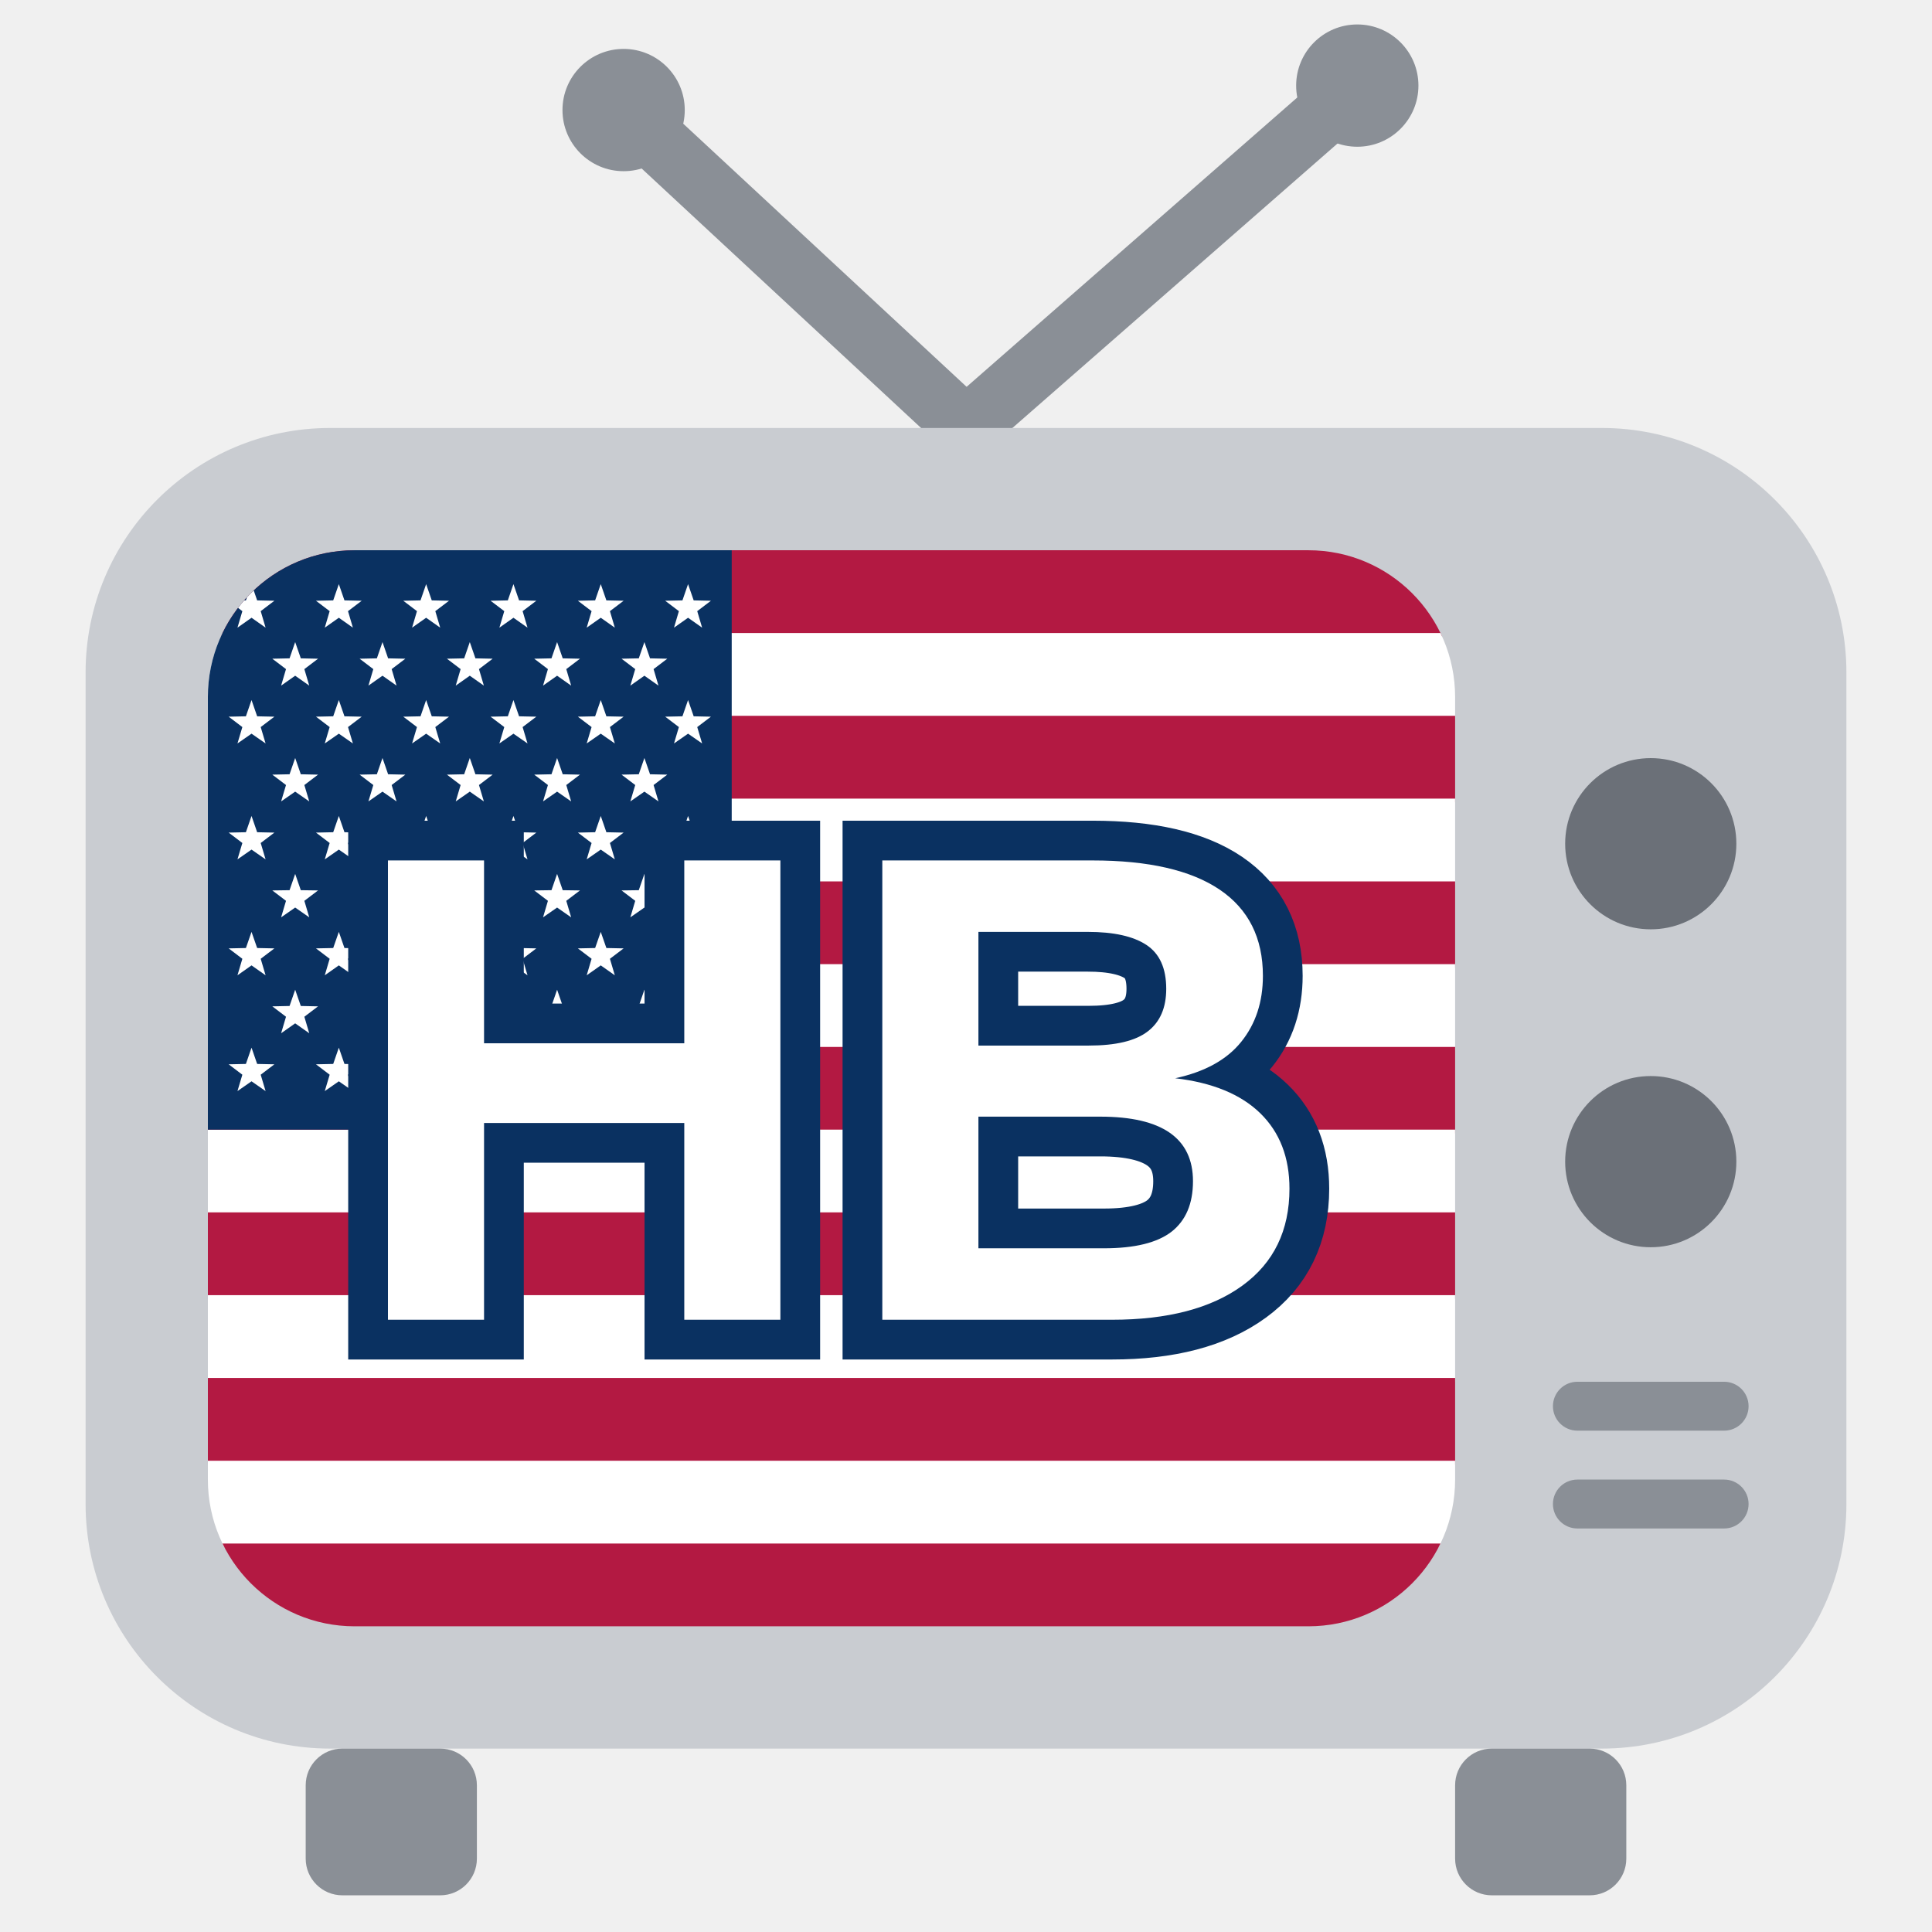
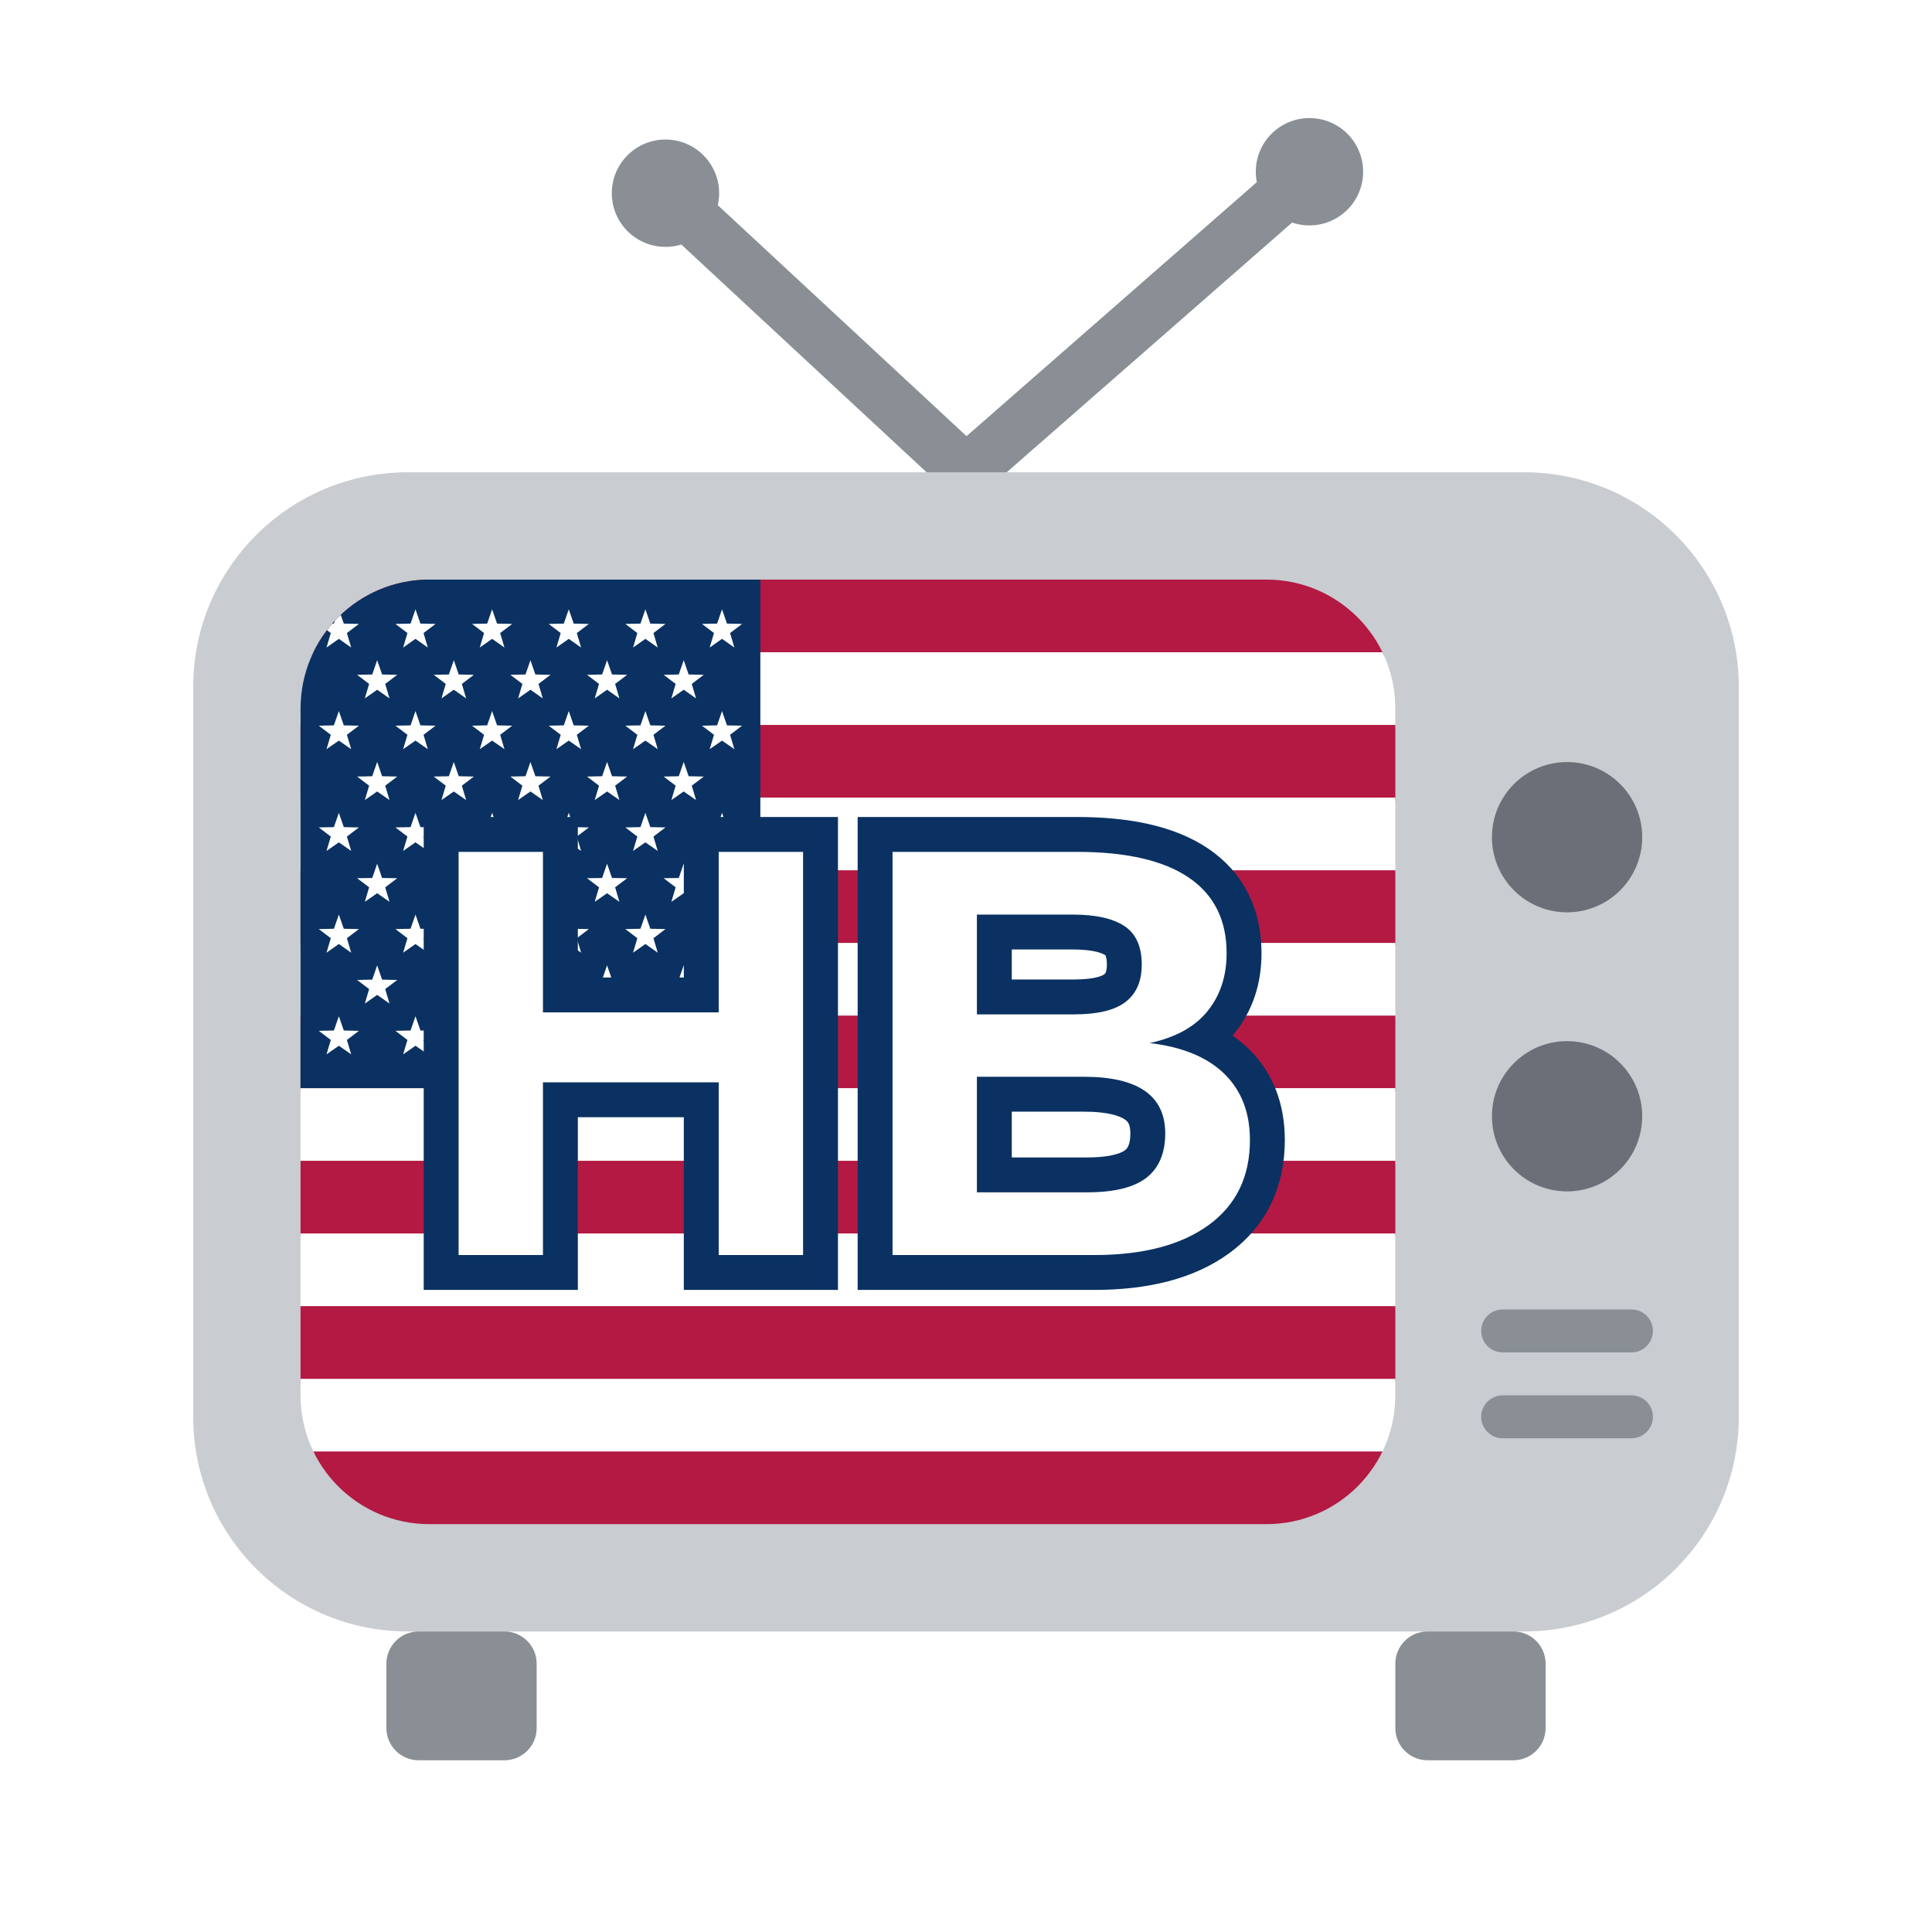
- <svg xmlns="http://www.w3.org/2000/svg" viewBox="11 9 158 158" width="180" height="180">
+ <svg xmlns="http://www.w3.org/2000/svg" viewBox="0 0 180 180" width="180" height="180">
+   <rect width="180" height="180" fill="#FFFFFF" />
  <line x1="90" y1="44" x2="62" y2="18" stroke="#8A8F96" stroke-width="5" stroke-linecap="round" />
  <line x1="90" y1="44" x2="122" y2="16" stroke="#8A8F96" stroke-width="5" stroke-linecap="round" />
  <circle cx="62" cy="18" r="5" fill="#8A8F96" />
  <circle cx="122" cy="16" r="5" fill="#8A8F96" />
  <rect x="18" y="44" width="144" height="108" rx="20" fill="#C9CCD1" />
  <circle cx="146" cy="78" r="7" fill="#6B7078" />
  <circle cx="146" cy="104" r="7" fill="#6B7078" />
  <rect x="138" y="122" width="16" height="4" rx="2" fill="#8A8F96" />
  <rect x="138" y="130" width="16" height="4" rx="2" fill="#8A8F96" />
  <rect x="36" y="152" width="14" height="12" rx="3" fill="#8A8F96" />
  <rect x="130" y="152" width="14" height="12" rx="3" fill="#8A8F96" />
  <clipPath id="scr">
    <rect x="28" y="54" width="102" height="88" rx="12" />
  </clipPath>
  <g clip-path="url(#scr)">
    <rect x="28" y="54.00" width="102" height="7.07" fill="#B31942" />
    <rect x="28" y="60.77" width="102" height="7.07" fill="#FFFFFF" />
    <rect x="28" y="67.54" width="102" height="7.07" fill="#B31942" />
    <rect x="28" y="74.31" width="102" height="7.07" fill="#FFFFFF" />
    <rect x="28" y="81.08" width="102" height="7.07" fill="#B31942" />
    <rect x="28" y="87.85" width="102" height="7.07" fill="#FFFFFF" />
    <rect x="28" y="94.62" width="102" height="7.07" fill="#B31942" />
    <rect x="28" y="101.38" width="102" height="7.07" fill="#FFFFFF" />
    <rect x="28" y="108.15" width="102" height="7.07" fill="#B31942" />
    <rect x="28" y="114.92" width="102" height="7.07" fill="#FFFFFF" />
    <rect x="28" y="121.69" width="102" height="7.07" fill="#B31942" />
    <rect x="28" y="128.46" width="102" height="7.07" fill="#FFFFFF" />
    <rect x="28" y="135.23" width="102" height="7.07" fill="#B31942" />
    <rect x="28" y="54" width="42.84" height="47.38" fill="#0A3161" />
    <polygon points="31.57,56.77 32.03,58.10 33.44,58.13 32.32,58.98 32.72,60.33 31.57,59.52 30.42,60.33 30.82,58.98 29.70,58.13 31.11,58.10" fill="#FFFFFF" />
    <polygon points="38.71,56.77 39.17,58.10 40.58,58.13 39.46,58.98 39.86,60.33 38.71,59.52 37.56,60.33 37.96,58.98 36.84,58.13 38.25,58.10" fill="#FFFFFF" />
    <polygon points="45.85,56.77 46.31,58.10 47.72,58.13 46.60,58.98 47.00,60.33 45.85,59.52 44.70,60.33 45.10,58.98 43.98,58.13 45.39,58.10" fill="#FFFFFF" />
    <polygon points="52.99,56.77 53.45,58.10 54.86,58.13 53.74,58.98 54.14,60.33 52.99,59.52 51.84,60.33 52.24,58.98 51.12,58.13 52.53,58.10" fill="#FFFFFF" />
    <polygon points="60.13,56.77 60.59,58.10 62.00,58.13 60.88,58.98 61.28,60.33 60.13,59.52 58.98,60.33 59.38,58.98 58.26,58.13 59.67,58.10" fill="#FFFFFF" />
    <polygon points="67.27,56.77 67.73,58.10 69.14,58.13 68.02,58.98 68.42,60.33 67.27,59.52 66.12,60.33 66.52,58.98 65.40,58.13 66.81,58.10" fill="#FFFFFF" />
    <polygon points="35.14,61.51 35.60,62.84 37.01,62.87 35.89,63.72 36.29,65.07 35.14,64.26 33.99,65.07 34.39,63.72 33.27,62.87 34.68,62.84" fill="#FFFFFF" />
    <polygon points="42.28,61.51 42.74,62.84 44.15,62.87 43.03,63.72 43.43,65.07 42.28,64.26 41.13,65.07 41.53,63.72 40.41,62.87 41.82,62.84" fill="#FFFFFF" />
    <polygon points="49.42,61.51 49.88,62.84 51.29,62.87 50.17,63.72 50.57,65.07 49.42,64.26 48.27,65.07 48.67,63.72 47.55,62.87 48.96,62.84" fill="#FFFFFF" />
    <polygon points="56.56,61.51 57.02,62.84 58.43,62.87 57.31,63.72 57.71,65.07 56.56,64.26 55.41,65.07 55.81,63.72 54.69,62.87 56.10,62.84" fill="#FFFFFF" />
    <polygon points="63.70,61.51 64.16,62.84 65.57,62.87 64.45,63.72 64.85,65.07 63.70,64.26 62.55,65.07 62.95,63.72 61.83,62.87 63.24,62.84" fill="#FFFFFF" />
    <polygon points="31.57,66.25 32.03,67.58 33.44,67.61 32.32,68.46 32.72,69.80 31.57,69.00 30.42,69.80 30.82,68.46 29.70,67.61 31.11,67.58" fill="#FFFFFF" />
    <polygon points="38.71,66.25 39.17,67.58 40.58,67.61 39.46,68.46 39.86,69.80 38.71,69.00 37.56,69.80 37.96,68.46 36.84,67.61 38.25,67.58" fill="#FFFFFF" />
    <polygon points="45.85,66.25 46.31,67.58 47.72,67.61 46.60,68.46 47.00,69.80 45.85,69.00 44.70,69.80 45.10,68.46 43.98,67.61 45.39,67.58" fill="#FFFFFF" />
    <polygon points="52.99,66.25 53.45,67.58 54.86,67.61 53.74,68.46 54.14,69.80 52.99,69.00 51.84,69.80 52.24,68.46 51.12,67.61 52.53,67.58" fill="#FFFFFF" />
    <polygon points="60.13,66.25 60.59,67.58 62.00,67.61 60.88,68.46 61.28,69.80 60.13,69.00 58.98,69.80 59.38,68.46 58.26,67.61 59.67,67.58" fill="#FFFFFF" />
    <polygon points="67.27,66.25 67.73,67.58 69.14,67.61 68.02,68.46 68.42,69.80 67.27,69.00 66.12,69.80 66.52,68.46 65.40,67.61 66.81,67.58" fill="#FFFFFF" />
    <polygon points="35.14,70.99 35.60,72.32 37.01,72.35 35.89,73.20 36.29,74.54 35.14,73.74 33.99,74.54 34.39,73.20 33.27,72.35 34.68,72.32" fill="#FFFFFF" />
    <polygon points="42.28,70.99 42.74,72.32 44.15,72.35 43.03,73.20 43.43,74.54 42.28,73.74 41.13,74.54 41.53,73.20 40.41,72.35 41.82,72.32" fill="#FFFFFF" />
    <polygon points="49.42,70.99 49.88,72.32 51.29,72.35 50.17,73.20 50.57,74.54 49.42,73.74 48.27,74.54 48.67,73.20 47.55,72.35 48.96,72.32" fill="#FFFFFF" />
    <polygon points="56.56,70.99 57.02,72.32 58.43,72.35 57.31,73.20 57.71,74.54 56.56,73.74 55.41,74.54 55.81,73.20 54.69,72.35 56.10,72.32" fill="#FFFFFF" />
    <polygon points="63.70,70.99 64.16,72.32 65.57,72.35 64.45,73.20 64.85,74.54 63.70,73.74 62.55,74.54 62.95,73.20 61.83,72.35 63.24,72.32" fill="#FFFFFF" />
    <polygon points="31.57,75.73 32.03,77.06 33.44,77.09 32.32,77.94 32.72,79.28 31.57,78.48 30.42,79.28 30.82,77.94 29.70,77.09 31.11,77.06" fill="#FFFFFF" />
    <polygon points="38.71,75.73 39.17,77.06 40.58,77.09 39.46,77.94 39.86,79.28 38.71,78.48 37.56,79.28 37.96,77.94 36.84,77.09 38.25,77.06" fill="#FFFFFF" />
    <polygon points="45.85,75.73 46.31,77.06 47.72,77.09 46.60,77.94 47.00,79.28 45.85,78.48 44.70,79.28 45.10,77.94 43.98,77.09 45.39,77.06" fill="#FFFFFF" />
    <polygon points="52.99,75.73 53.45,77.06 54.86,77.09 53.74,77.94 54.14,79.28 52.99,78.48 51.84,79.28 52.24,77.94 51.12,77.09 52.53,77.06" fill="#FFFFFF" />
    <polygon points="60.13,75.73 60.59,77.06 62.00,77.09 60.88,77.94 61.28,79.28 60.13,78.48 58.98,79.28 59.38,77.94 58.26,77.09 59.67,77.06" fill="#FFFFFF" />
    <polygon points="67.27,75.73 67.73,77.06 69.14,77.09 68.02,77.94 68.42,79.28 67.27,78.48 66.12,79.28 66.52,77.94 65.40,77.09 66.81,77.06" fill="#FFFFFF" />
    <polygon points="35.14,80.47 35.60,81.80 37.01,81.82 35.89,82.67 36.29,84.02 35.14,83.22 33.99,84.02 34.39,82.67 33.27,81.82 34.68,81.80" fill="#FFFFFF" />
    <polygon points="42.28,80.47 42.74,81.80 44.15,81.82 43.03,82.67 43.43,84.02 42.28,83.22 41.13,84.02 41.53,82.67 40.41,81.82 41.82,81.80" fill="#FFFFFF" />
    <polygon points="49.42,80.47 49.88,81.80 51.29,81.82 50.17,82.67 50.57,84.02 49.42,83.22 48.27,84.02 48.67,82.67 47.55,81.82 48.96,81.80" fill="#FFFFFF" />
    <polygon points="56.56,80.47 57.02,81.80 58.43,81.82 57.31,82.67 57.71,84.02 56.56,83.22 55.41,84.02 55.81,82.67 54.69,81.82 56.10,81.80" fill="#FFFFFF" />
    <polygon points="63.70,80.47 64.16,81.80 65.57,81.82 64.45,82.67 64.85,84.02 63.70,83.22 62.55,84.02 62.95,82.67 61.83,81.82 63.24,81.80" fill="#FFFFFF" />
    <polygon points="31.57,85.21 32.03,86.53 33.44,86.56 32.32,87.41 32.72,88.76 31.57,87.95 30.42,88.76 30.82,87.41 29.70,86.56 31.11,86.53" fill="#FFFFFF" />
    <polygon points="38.71,85.21 39.17,86.53 40.58,86.56 39.46,87.41 39.86,88.76 38.71,87.95 37.56,88.76 37.96,87.41 36.84,86.56 38.25,86.53" fill="#FFFFFF" />
    <polygon points="45.85,85.21 46.31,86.53 47.72,86.56 46.60,87.41 47.00,88.76 45.85,87.95 44.70,88.76 45.10,87.41 43.98,86.56 45.39,86.53" fill="#FFFFFF" />
    <polygon points="52.99,85.21 53.45,86.53 54.86,86.56 53.74,87.41 54.14,88.76 52.99,87.95 51.84,88.76 52.24,87.41 51.12,86.56 52.53,86.53" fill="#FFFFFF" />
    <polygon points="60.13,85.21 60.59,86.53 62.00,86.56 60.88,87.41 61.28,88.76 60.13,87.95 58.98,88.76 59.38,87.41 58.26,86.56 59.67,86.53" fill="#FFFFFF" />
    <polygon points="67.27,85.21 67.73,86.53 69.14,86.56 68.02,87.41 68.42,88.76 67.27,87.95 66.12,88.76 66.52,87.41 65.40,86.56 66.81,86.53" fill="#FFFFFF" />
    <polygon points="35.14,89.94 35.60,91.27 37.01,91.30 35.89,92.15 36.29,93.50 35.14,92.69 33.99,93.50 34.39,92.15 33.27,91.30 34.68,91.27" fill="#FFFFFF" />
    <polygon points="42.28,89.94 42.74,91.27 44.15,91.30 43.03,92.15 43.43,93.50 42.28,92.69 41.13,93.50 41.53,92.15 40.41,91.30 41.82,91.27" fill="#FFFFFF" />
    <polygon points="49.42,89.94 49.88,91.27 51.29,91.30 50.17,92.15 50.57,93.50 49.42,92.69 48.27,93.50 48.67,92.15 47.55,91.30 48.96,91.27" fill="#FFFFFF" />
    <polygon points="56.56,89.94 57.02,91.27 58.43,91.30 57.31,92.15 57.71,93.50 56.56,92.69 55.41,93.50 55.81,92.15 54.69,91.30 56.10,91.27" fill="#FFFFFF" />
    <polygon points="63.70,89.94 64.16,91.27 65.57,91.30 64.45,92.15 64.85,93.50 63.70,92.69 62.55,93.50 62.95,92.15 61.83,91.30 63.24,91.27" fill="#FFFFFF" />
    <polygon points="31.57,94.68 32.03,96.01 33.44,96.04 32.32,96.89 32.72,98.23 31.57,97.43 30.42,98.23 30.82,96.89 29.70,96.04 31.11,96.01" fill="#FFFFFF" />
    <polygon points="38.71,94.68 39.17,96.01 40.58,96.04 39.46,96.89 39.86,98.23 38.71,97.43 37.56,98.23 37.96,96.89 36.84,96.04 38.25,96.01" fill="#FFFFFF" />
    <polygon points="45.85,94.68 46.31,96.01 47.72,96.04 46.60,96.89 47.00,98.23 45.85,97.43 44.70,98.23 45.10,96.89 43.98,96.04 45.39,96.01" fill="#FFFFFF" />
    <polygon points="52.99,94.68 53.45,96.01 54.86,96.04 53.74,96.89 54.14,98.23 52.99,97.43 51.84,98.23 52.24,96.89 51.12,96.04 52.53,96.01" fill="#FFFFFF" />
    <polygon points="60.13,94.68 60.59,96.01 62.00,96.04 60.88,96.89 61.28,98.23 60.13,97.43 58.98,98.23 59.38,96.89 58.26,96.04 59.67,96.01" fill="#FFFFFF" />
    <polygon points="67.27,94.68 67.73,96.01 69.14,96.04 68.02,96.89 68.42,98.23 67.27,97.43 66.12,98.23 66.52,96.89 65.40,96.04 66.81,96.01" fill="#FFFFFF" />
  </g>
  <text x="79.0" y="98.0" text-anchor="middle" dominant-baseline="central" font-family="Arial Black, Arial, Helvetica, sans-serif" font-weight="900" font-size="54.6" fill="#FFFFFF" stroke="#0A3161" stroke-width="6.5" paint-order="stroke" letter-spacing="1">HB</text>
</svg>
